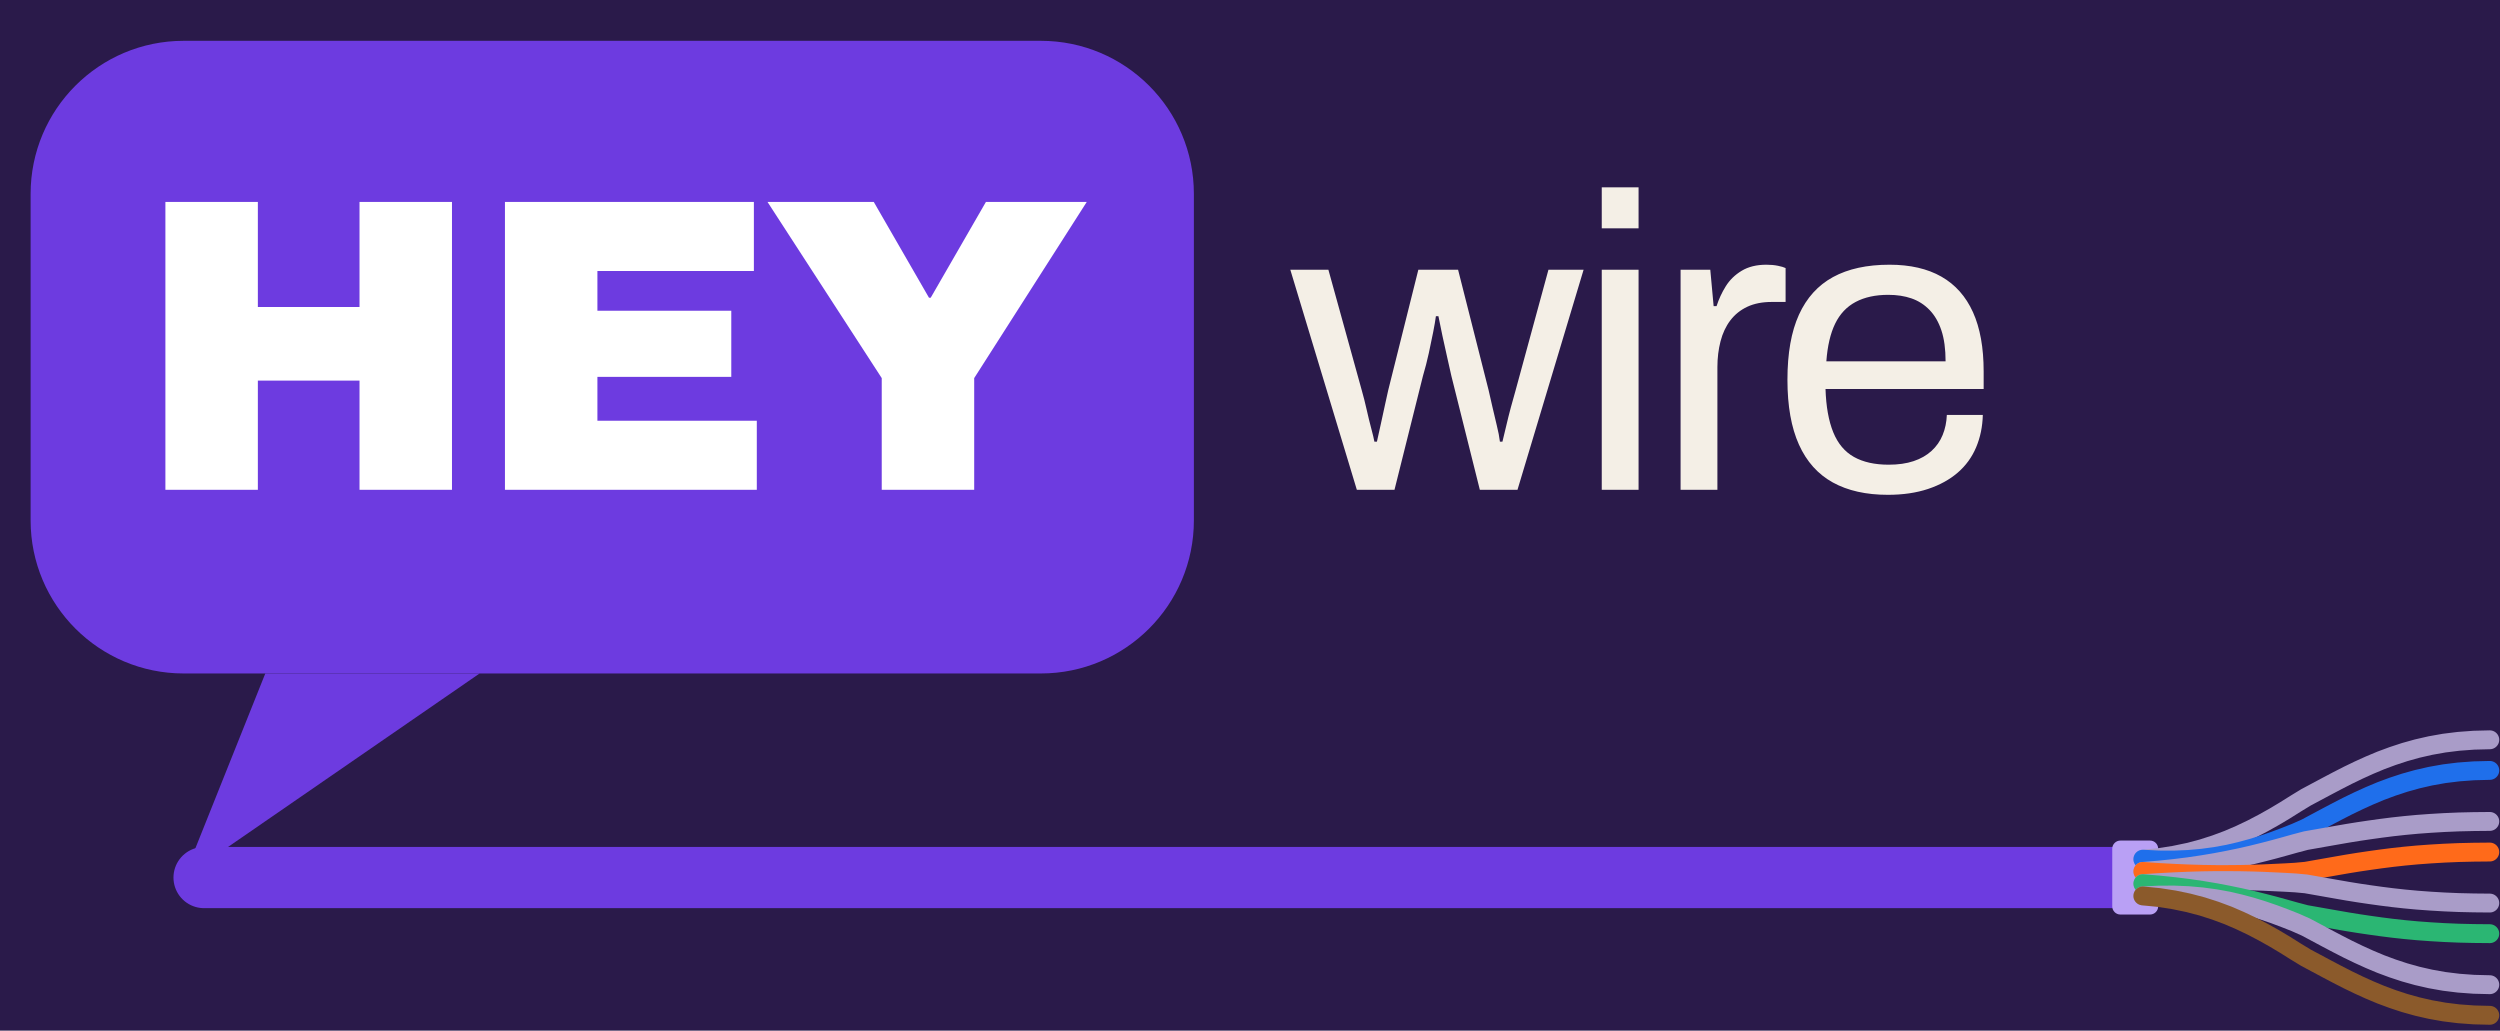
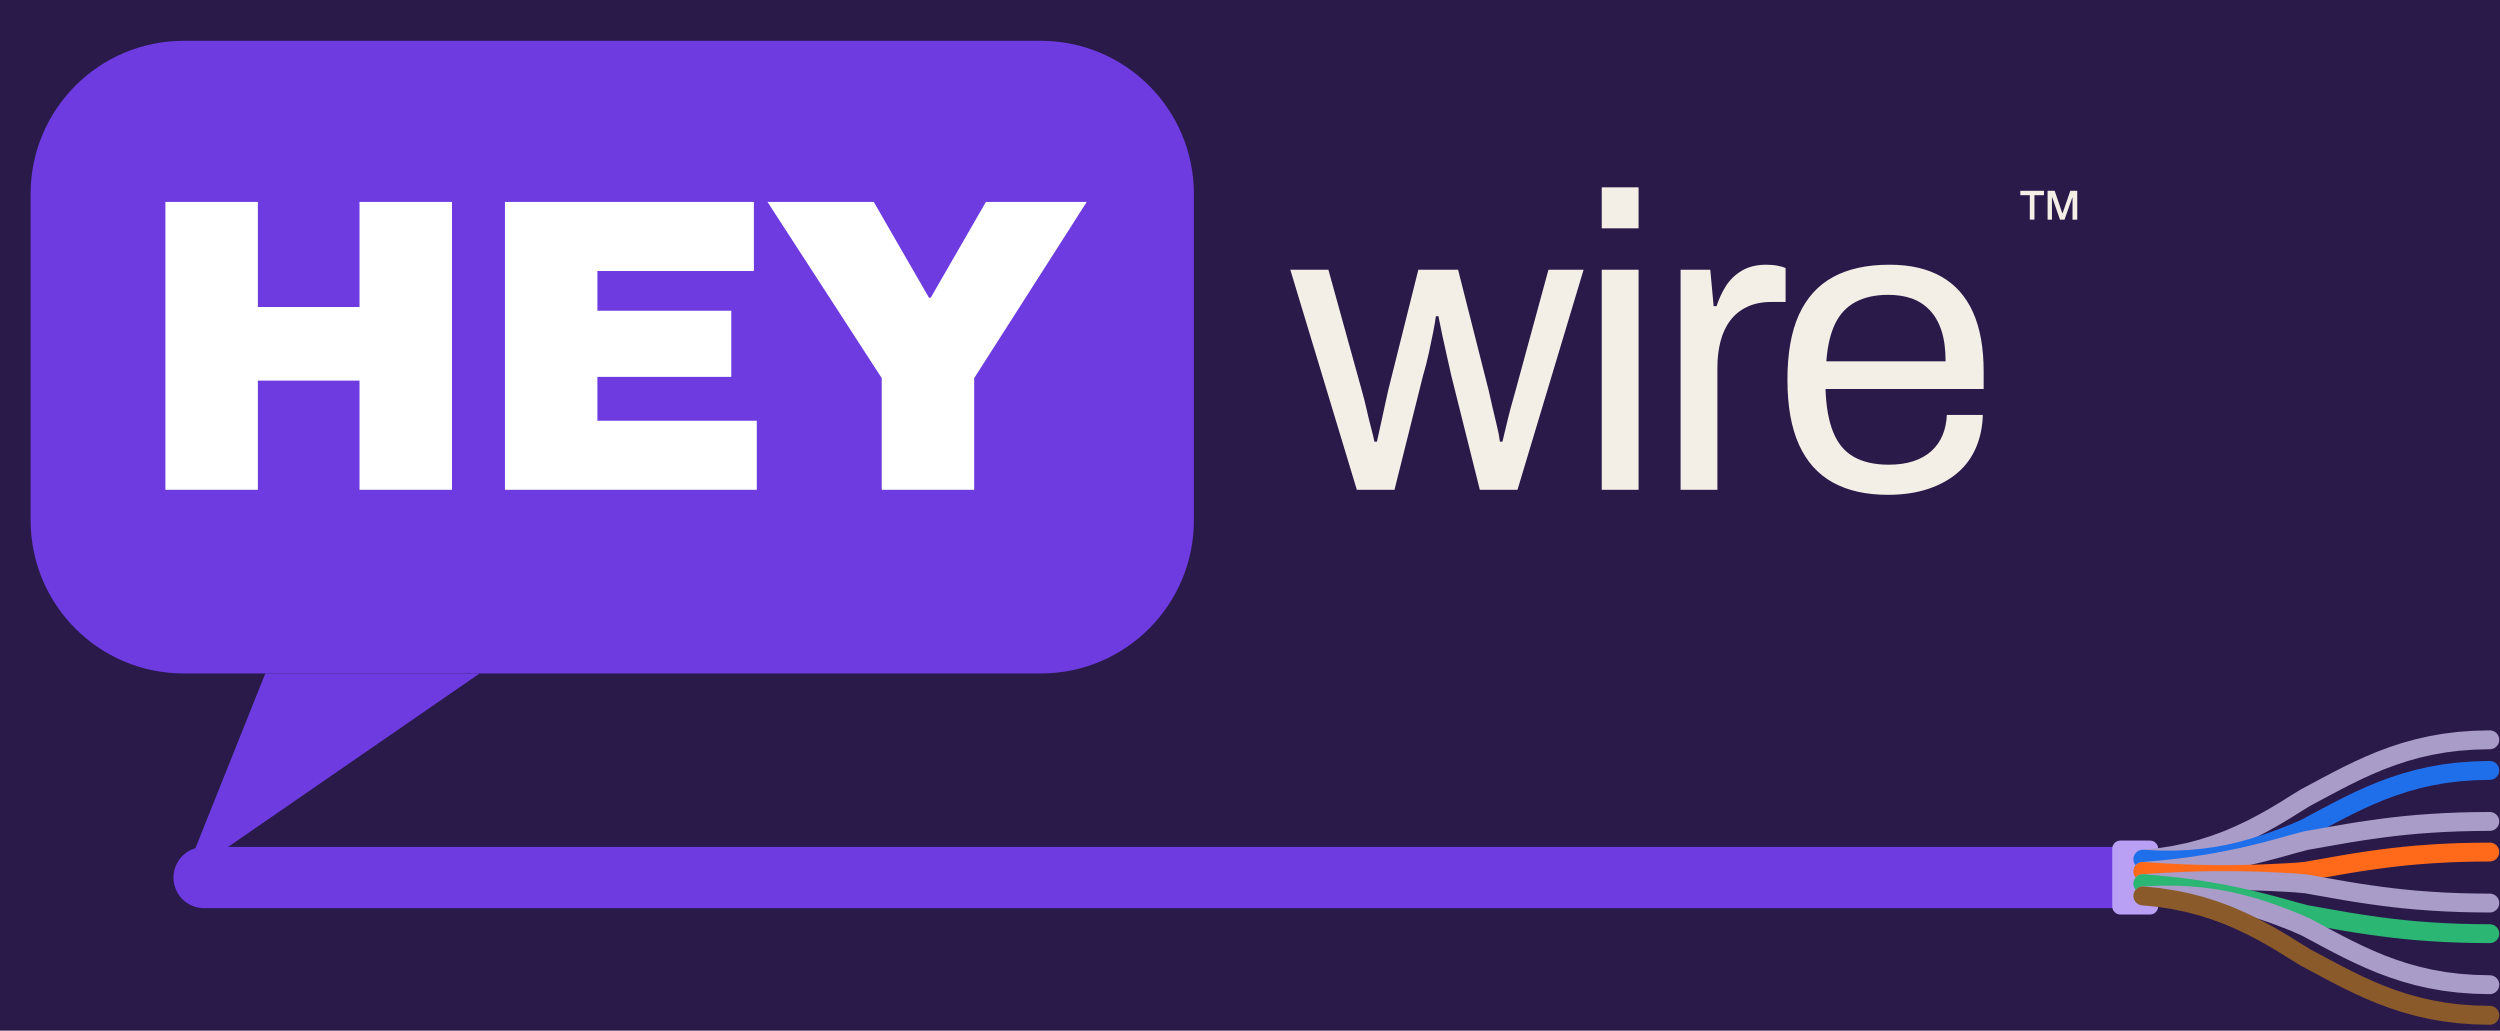
<svg xmlns="http://www.w3.org/2000/svg" viewBox="10 16 490 202">
  <rect x="10" y="16" width="490" height="202" fill="#2A1A4A" />
  <rect x="16" y="24" width="228" height="124" rx="30" fill="#6D3BE0" />
  <path transform="translate(36.35 112)" d="M6.068 0.0V-56.416H24.19V-35.834H44.116V-56.416H62.238V0.0H44.116V-21.402H24.19V0.0ZM72.62 0.0V-56.416H121.41V-42.886H90.742V-35.096H116.982V-22.14H90.742V-13.53H121.984V0.0ZM146.47 0.0V-21.894L124.084 -56.416H144.912L155.736 -37.638H156.064L166.888 -56.416H186.65L164.592 -21.894V0.0Z" fill="#FFFFFF" />
  <path transform="translate(262 112)" d="M13.94 0.0 0.902 -43.132H8.364L14.924 -19.434Q15.416 -17.712 15.867 -15.703Q16.318 -13.694 16.769 -12.013Q17.22 -10.332 17.384 -9.43H17.876Q18.204 -10.988 18.655 -12.956Q19.106 -14.924 19.475 -16.728Q19.844 -18.532 20.09 -19.516L25.994 -43.132H33.784L39.77 -19.516Q40.098 -18.122 40.508 -16.277Q40.918 -14.432 41.369 -12.628Q41.82 -10.824 41.984 -9.43H42.476Q42.804 -10.742 43.214 -12.505Q43.624 -14.268 44.116 -16.113Q44.608 -17.958 45.018 -19.352L51.496 -43.132H58.384L45.428 0.0H38.048L32.472 -22.304Q32.144 -23.862 31.652 -25.953Q31.16 -28.044 30.709 -30.217Q30.258 -32.39 29.93 -34.03H29.438Q29.274 -32.8 28.905 -30.914Q28.536 -29.028 28.044 -26.773Q27.552 -24.518 26.896 -22.304L21.32 0.0ZM61.944 -51.25V-59.286H69.16V-51.25ZM61.944 0.0V-43.132H69.16V0.0ZM77.394 0.0V-43.132H83.216L83.872 -35.998H84.446Q85.102 -38.048 86.25 -39.893Q87.398 -41.738 89.366 -42.927Q91.334 -44.116 94.204 -44.116Q95.434 -44.116 96.459 -43.911Q97.484 -43.706 97.976 -43.46V-36.818H95.27Q92.482 -36.818 90.473 -35.875Q88.464 -34.932 87.152 -33.21Q85.84 -31.488 85.225 -29.11Q84.61 -26.732 84.61 -24.026V0.0ZM118.018 0.984Q111.622 0.984 107.235 -1.435Q102.848 -3.854 100.593 -8.856Q98.338 -13.858 98.338 -21.566Q98.338 -29.356 100.593 -34.317Q102.848 -39.278 107.276 -41.697Q111.704 -44.116 118.346 -44.116Q124.414 -44.116 128.514 -41.779Q132.614 -39.442 134.705 -34.809Q136.796 -30.176 136.796 -23.206V-19.762H105.8Q105.964 -14.596 107.317 -11.275Q108.67 -7.954 111.376 -6.437Q114.082 -4.92 118.182 -4.92Q120.97 -4.92 123.061 -5.617Q125.152 -6.314 126.587 -7.626Q128.022 -8.938 128.76 -10.742Q129.498 -12.546 129.58 -14.678H136.632Q136.55 -11.234 135.32 -8.323Q134.09 -5.412 131.712 -3.362Q129.334 -1.312 125.89 -0.164Q122.446 0.984 118.018 0.984ZM105.964 -25.174H129.334Q129.334 -28.782 128.514 -31.242Q127.694 -33.702 126.177 -35.26Q124.66 -36.818 122.651 -37.515Q120.642 -38.212 118.1 -38.212Q114.328 -38.212 111.704 -36.818Q109.08 -35.424 107.686 -32.554Q106.292 -29.684 105.964 -25.174Z" fill="#F4EFE6" />
+   <path transform="translate(405 63)" d="M6.328 -3.948V-9.604H7.714L9.212 -5.208H9.268L10.78 -9.604H12.138V-3.948H11.214V-8.288H11.172L9.646 -3.948H8.764L7.224 -8.344H7.182V-3.948ZM2.842 -3.962V-8.736H0.98V-9.604H5.614V-8.736H3.752V-3.962Z" fill="#F4EFE6" />
  <path d="M 62 148 L 46 188 L 104 148 Z" fill="#6D3BE0" />
  <path d="M 50 188 L 428 188" fill="none" stroke="#6D3BE0" stroke-width="12" stroke-linecap="round" />
  <rect x="424.00" y="180.75" width="9.00" height="14.50" rx="1.60" fill="#B9A0F5" />
  <path d="M 430.00 184.40 L 433.13 184.09 L 436.11 183.63 L 438.94 183.04 L 441.64 182.33 L 444.22 181.50 L 446.69 180.58 L 449.06 179.56 L 451.35 178.47 L 453.57 177.31 L 455.73 176.10 L 457.84 174.84 L 459.91 173.54 L 461.96 172.29 L 464.00 171.20 L 466.04 170.11 L 468.09 169.03 L 470.16 167.97 L 472.27 166.95 L 474.43 165.97 L 476.65 165.04 L 478.94 164.19 L 481.31 163.41 L 483.78 162.72 L 486.36 162.13 L 489.06 161.65 L 491.89 161.30 L 494.87 161.08 L 498.00 161.00" fill="none" stroke="#A99CC8" stroke-width="3.70" stroke-linecap="round" stroke-linejoin="round" />
  <path d="M 430.00 184.40 L 433.13 184.56 L 436.11 184.57 L 438.94 184.45 L 441.64 184.21 L 444.22 183.86 L 446.69 183.41 L 449.06 182.86 L 451.35 182.24 L 453.57 181.55 L 455.73 180.81 L 457.84 180.02 L 459.91 179.20 L 461.96 178.29 L 464.00 177.20 L 466.04 176.11 L 468.09 175.03 L 470.16 173.97 L 472.27 172.95 L 474.43 171.97 L 476.65 171.04 L 478.94 170.19 L 481.31 169.41 L 483.78 168.72 L 486.36 168.13 L 489.06 167.65 L 491.89 167.30 L 494.87 167.08 L 498.00 167.00" fill="none" stroke="#1F6FEB" stroke-width="3.70" stroke-linecap="round" stroke-linejoin="round" />
  <path d="M 430.00 186.80 L 433.13 186.54 L 436.11 186.23 L 438.94 185.88 L 441.64 185.48 L 444.22 185.05 L 446.69 184.58 L 449.06 184.09 L 451.35 183.57 L 453.57 183.02 L 455.73 182.46 L 457.84 181.88 L 459.91 181.30 L 461.96 180.76 L 464.00 180.40 L 466.04 180.04 L 468.09 179.68 L 470.16 179.32 L 472.27 178.98 L 474.43 178.66 L 476.65 178.35 L 478.94 178.06 L 481.31 177.80 L 483.78 177.57 L 486.36 177.38 L 489.06 177.22 L 491.89 177.10 L 494.87 177.03 L 498.00 177.00" fill="none" stroke="#A99CC8" stroke-width="3.70" stroke-linecap="round" stroke-linejoin="round" />
  <path d="M 430.00 186.80 L 433.13 187.01 L 436.11 187.17 L 438.94 187.29 L 441.64 187.37 L 444.22 187.41 L 446.69 187.41 L 449.06 187.39 L 451.35 187.34 L 453.57 187.27 L 455.73 187.17 L 457.84 187.07 L 459.91 186.95 L 461.96 186.76 L 464.00 186.40 L 466.04 186.04 L 468.09 185.68 L 470.16 185.32 L 472.27 184.98 L 474.43 184.66 L 476.65 184.35 L 478.94 184.06 L 481.31 183.80 L 483.78 183.57 L 486.36 183.38 L 489.06 183.22 L 491.89 183.10 L 494.87 183.03 L 498.00 183.00" fill="none" stroke="#FF6A1A" stroke-width="3.70" stroke-linecap="round" stroke-linejoin="round" />
  <path d="M 430.00 189.20 L 433.13 188.99 L 436.11 188.83 L 438.94 188.71 L 441.64 188.63 L 444.22 188.59 L 446.69 188.59 L 449.06 188.61 L 451.35 188.66 L 453.57 188.73 L 455.73 188.83 L 457.84 188.93 L 459.91 189.05 L 461.96 189.24 L 464.00 189.60 L 466.04 189.96 L 468.09 190.32 L 470.16 190.68 L 472.27 191.02 L 474.43 191.34 L 476.65 191.65 L 478.94 191.94 L 481.31 192.20 L 483.78 192.43 L 486.36 192.62 L 489.06 192.78 L 491.89 192.90 L 494.87 192.97 L 498.00 193.00" fill="none" stroke="#A99CC8" stroke-width="3.70" stroke-linecap="round" stroke-linejoin="round" />
  <path d="M 430.00 189.20 L 433.13 189.46 L 436.11 189.77 L 438.94 190.12 L 441.64 190.52 L 444.22 190.95 L 446.69 191.42 L 449.06 191.91 L 451.35 192.43 L 453.57 192.98 L 455.73 193.54 L 457.84 194.12 L 459.91 194.70 L 461.96 195.24 L 464.00 195.60 L 466.04 195.96 L 468.09 196.32 L 470.16 196.68 L 472.27 197.02 L 474.43 197.34 L 476.65 197.65 L 478.94 197.94 L 481.31 198.20 L 483.78 198.43 L 486.36 198.62 L 489.06 198.78 L 491.89 198.90 L 494.87 198.97 L 498.00 199.00" fill="none" stroke="#2BB673" stroke-width="3.70" stroke-linecap="round" stroke-linejoin="round" />
  <path d="M 430.00 191.60 L 433.13 191.44 L 436.11 191.43 L 438.94 191.55 L 441.64 191.79 L 444.22 192.14 L 446.69 192.59 L 449.06 193.14 L 451.35 193.76 L 453.57 194.45 L 455.73 195.19 L 457.84 195.98 L 459.91 196.80 L 461.96 197.71 L 464.00 198.80 L 466.04 199.89 L 468.09 200.97 L 470.16 202.03 L 472.27 203.05 L 474.43 204.03 L 476.65 204.96 L 478.94 205.81 L 481.31 206.59 L 483.78 207.28 L 486.36 207.87 L 489.06 208.35 L 491.89 208.70 L 494.87 208.92 L 498.00 209.00" fill="none" stroke="#A99CC8" stroke-width="3.70" stroke-linecap="round" stroke-linejoin="round" />
  <path d="M 430.00 191.60 L 433.13 191.91 L 436.11 192.37 L 438.94 192.96 L 441.64 193.67 L 444.22 194.50 L 446.69 195.42 L 449.06 196.44 L 451.35 197.53 L 453.57 198.69 L 455.73 199.90 L 457.84 201.16 L 459.91 202.46 L 461.96 203.71 L 464.00 204.80 L 466.04 205.89 L 468.09 206.97 L 470.16 208.03 L 472.27 209.05 L 474.43 210.03 L 476.65 210.96 L 478.94 211.81 L 481.31 212.59 L 483.78 213.28 L 486.36 213.87 L 489.06 214.35 L 491.89 214.70 L 494.87 214.92 L 498.00 215.00" fill="none" stroke="#8B5A2B" stroke-width="3.70" stroke-linecap="round" stroke-linejoin="round" />
</svg>
